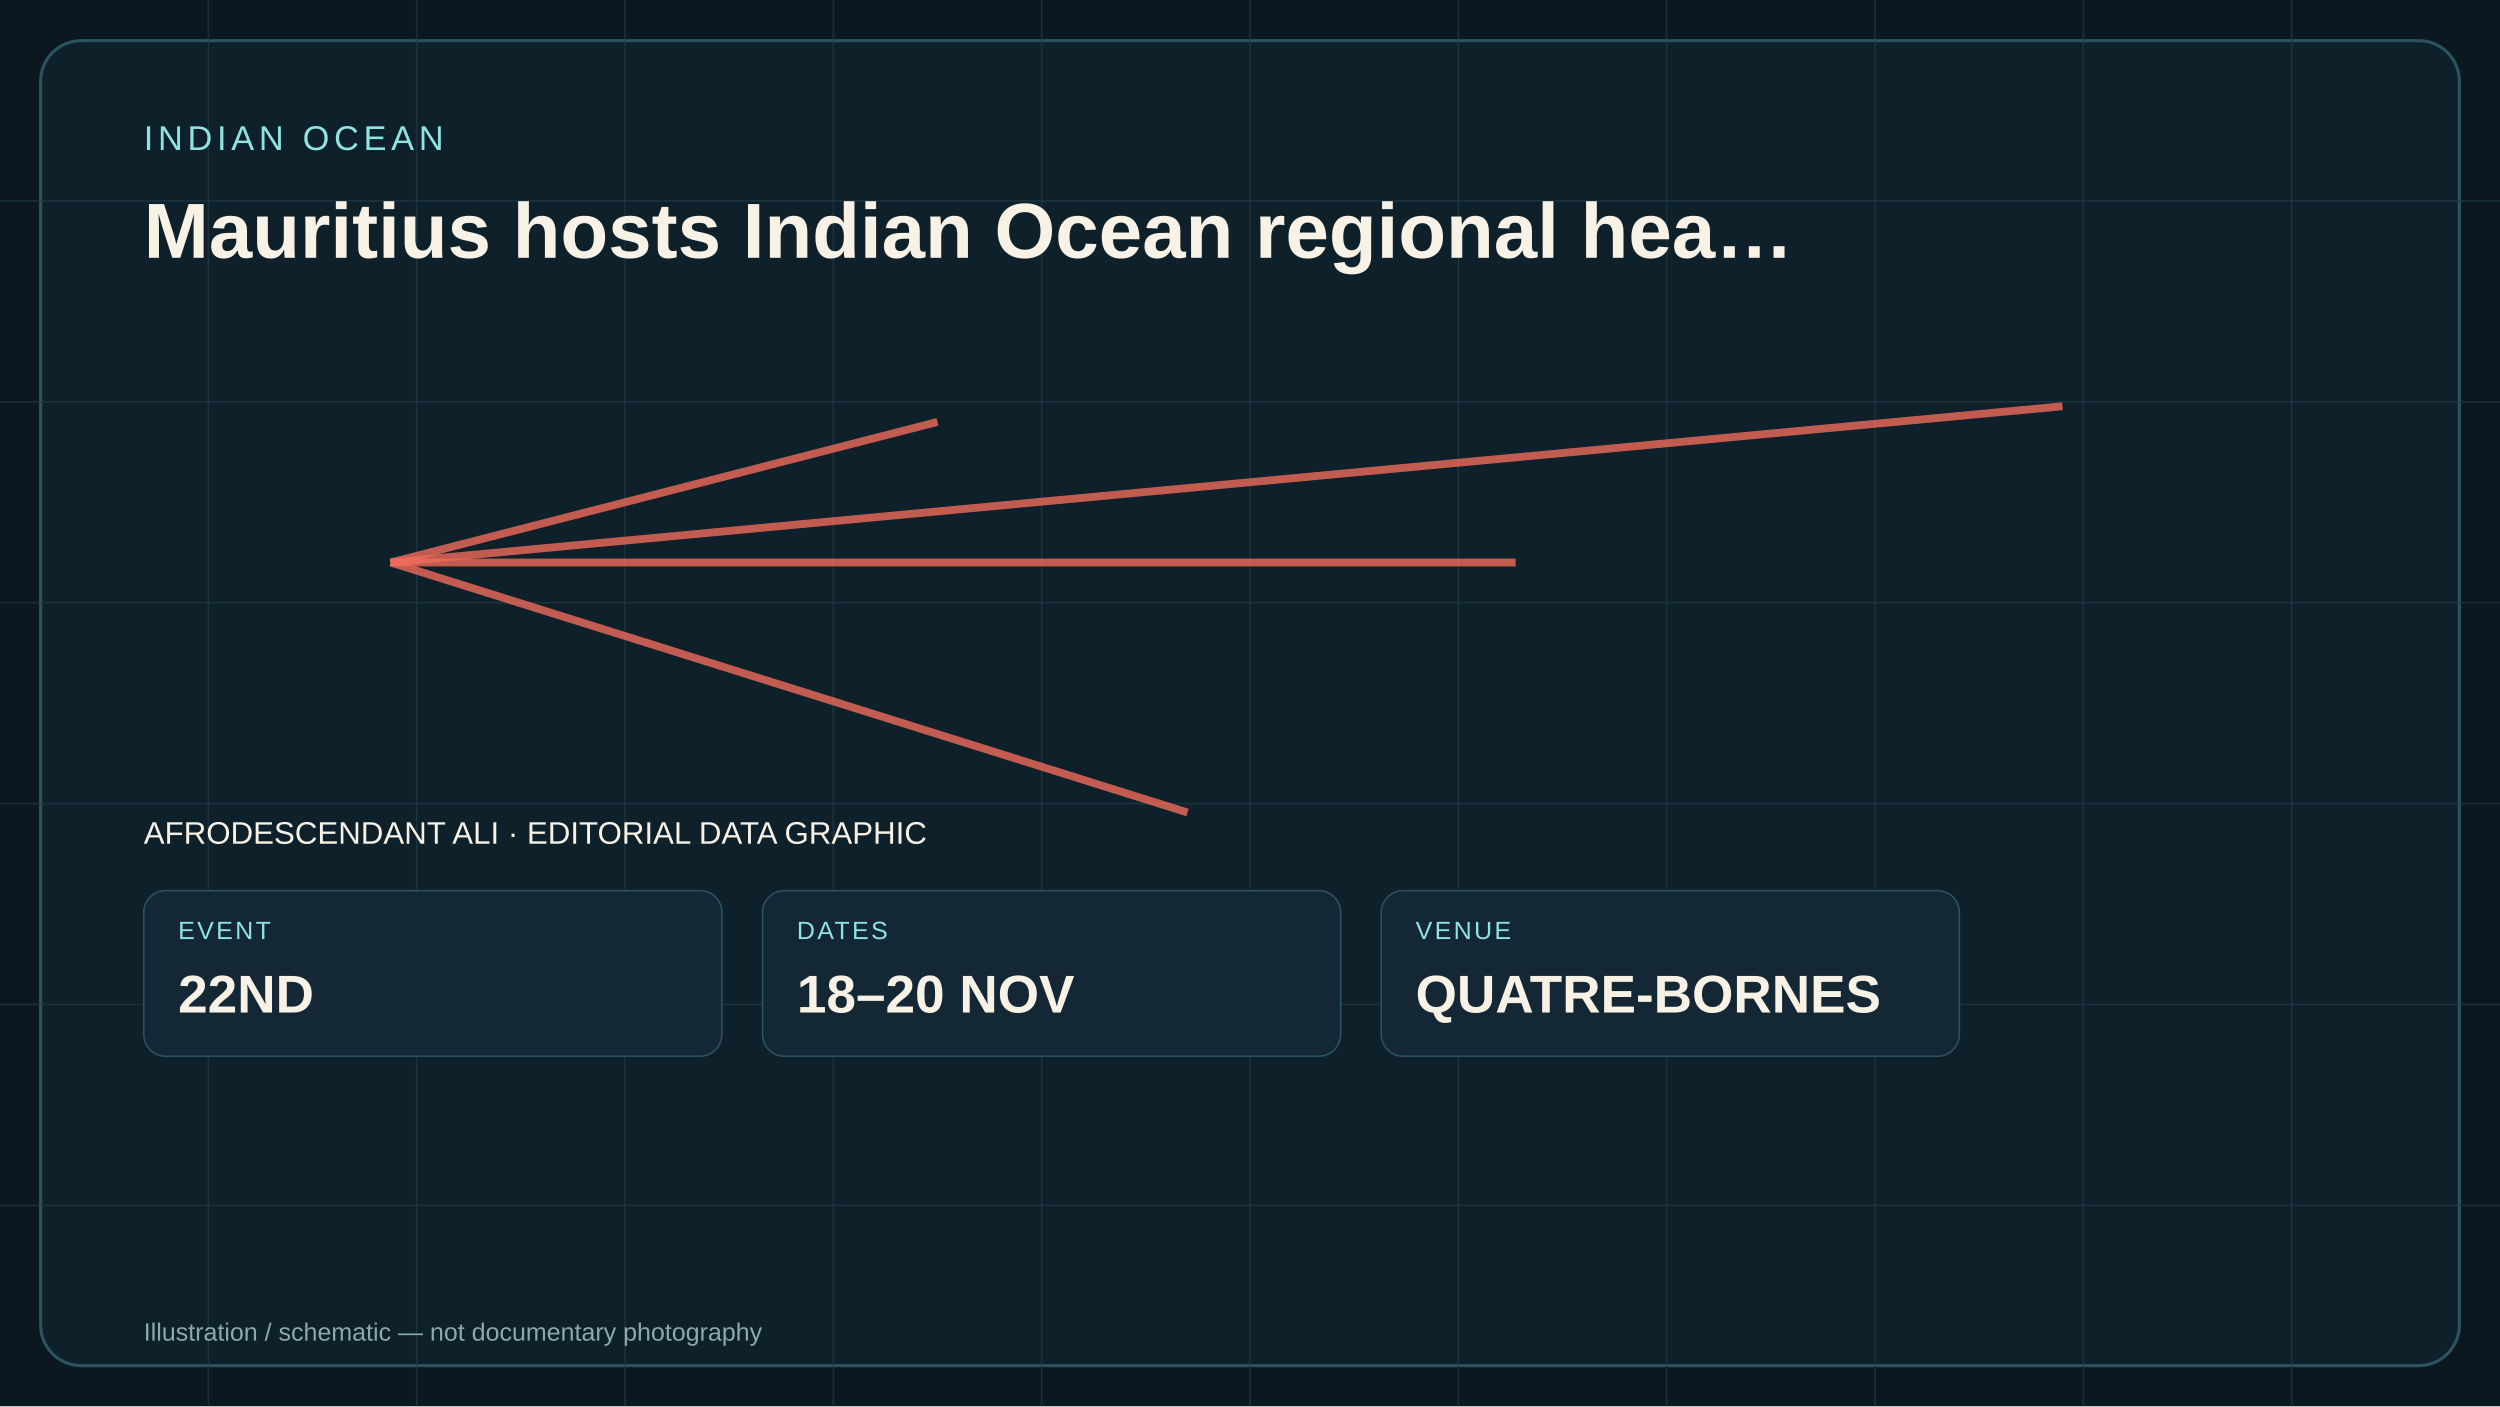
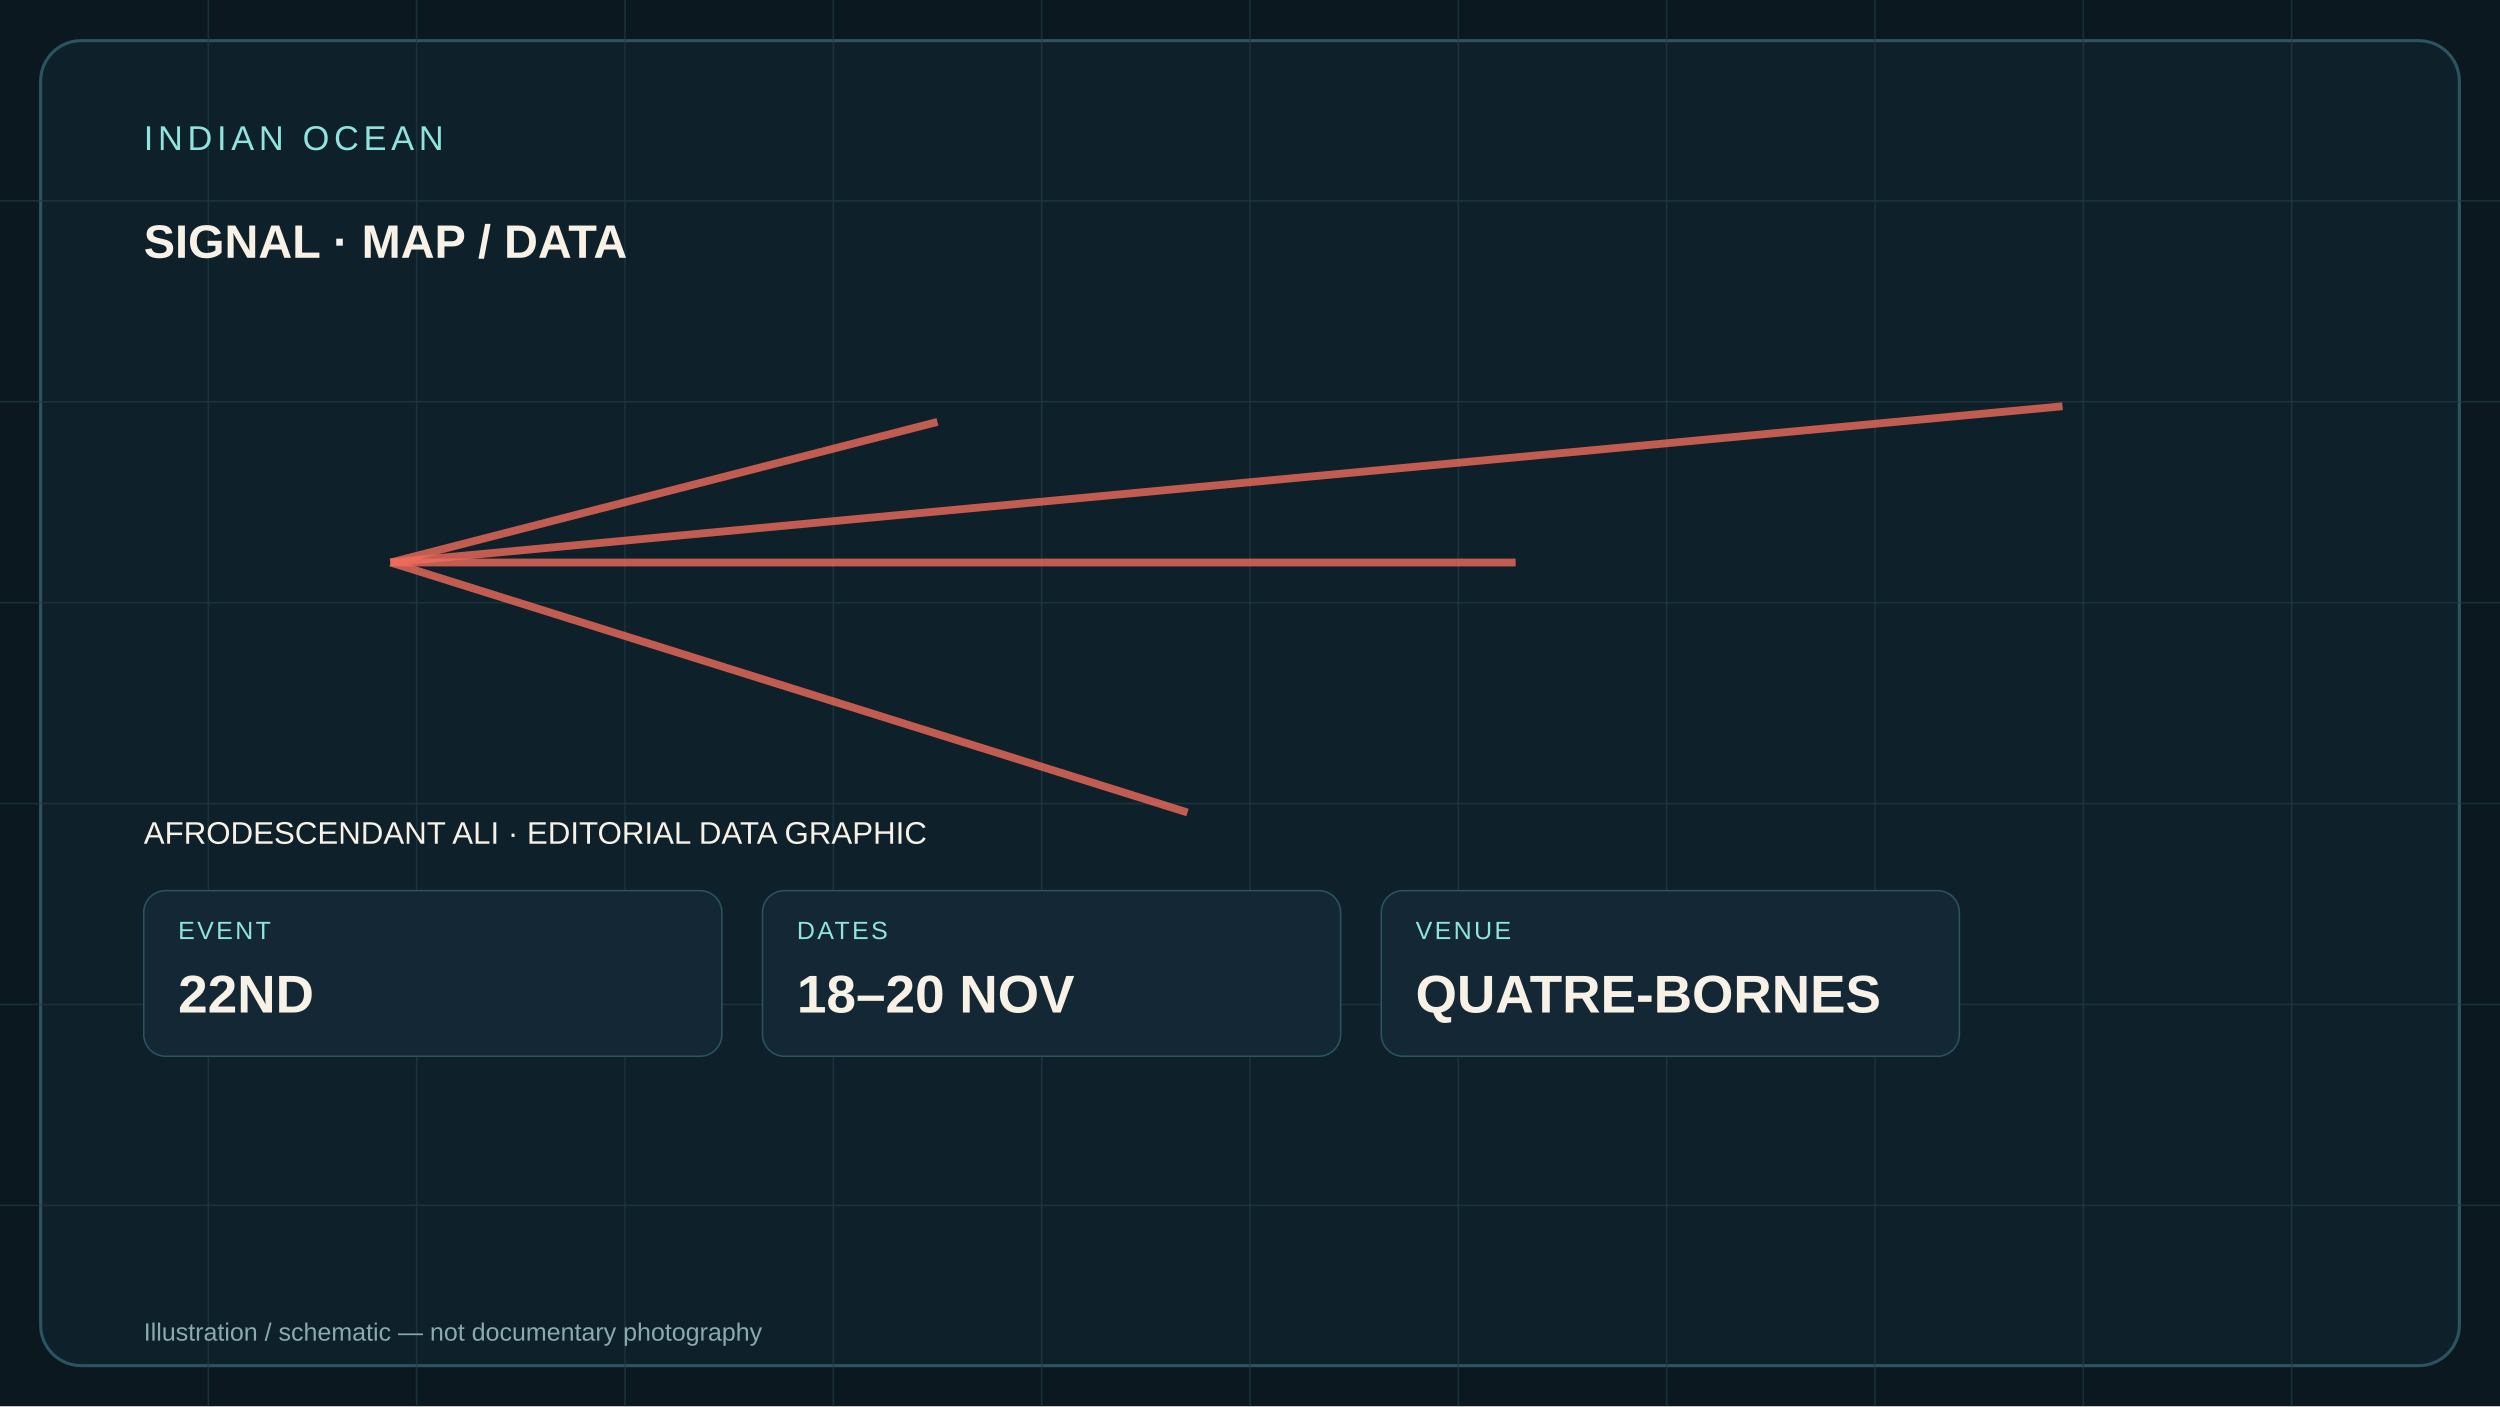
<svg xmlns="http://www.w3.org/2000/svg" viewBox="0 0 1600 900" role="img" aria-labelledby="t d">
  <rect width="1600" height="900" fill="#0b1820" />
  <rect x="26" y="26" width="1548" height="848" rx="26" fill="#0e202a" stroke="#2b5360" stroke-width="2" />
  <path d="M133.333 0V900" stroke="#1f3a45" stroke-width="1" opacity=".7" />
  <path d="M266.667 0V900" stroke="#1f3a45" stroke-width="1" opacity=".7" />
  <path d="M400 0V900" stroke="#1f3a45" stroke-width="1" opacity=".7" />
  <path d="M533.333 0V900" stroke="#1f3a45" stroke-width="1" opacity=".7" />
  <path d="M666.667 0V900" stroke="#1f3a45" stroke-width="1" opacity=".7" />
  <path d="M800 0V900" stroke="#1f3a45" stroke-width="1" opacity=".7" />
  <path d="M933.333 0V900" stroke="#1f3a45" stroke-width="1" opacity=".7" />
  <path d="M1066.667 0V900" stroke="#1f3a45" stroke-width="1" opacity=".7" />
  <path d="M1200 0V900" stroke="#1f3a45" stroke-width="1" opacity=".7" />
  <path d="M1333.333 0V900" stroke="#1f3a45" stroke-width="1" opacity=".7" />
  <path d="M1466.667 0V900" stroke="#1f3a45" stroke-width="1" opacity=".7" />
  <path d="M0 128.571H1600" stroke="#1f3a45" stroke-width="1" opacity=".7" />
  <path d="M0 257.143H1600" stroke="#1f3a45" stroke-width="1" opacity=".7" />
  <path d="M0 385.714H1600" stroke="#1f3a45" stroke-width="1" opacity=".7" />
  <path d="M0 514.286H1600" stroke="#1f3a45" stroke-width="1" opacity=".7" />
  <path d="M0 642.857H1600" stroke="#1f3a45" stroke-width="1" opacity=".7" />
  <path d="M0 771.429H1600" stroke="#1f3a45" stroke-width="1" opacity=".7" />
  <text x="92" y="96" fill="#8fe4de" font-size="22" font-family="Arial,sans-serif" letter-spacing="3">INDIAN OCEAN</text>
-   <text x="92" y="165" fill="#f7f1e6" font-size="50" font-weight="700" font-family="Arial,sans-serif">Mauritius hosts Indian Ocean regional hea…</text>
+   <text x="92" y="165" fill="#f7f1e6" font-size="30" font-weight="700" font-family="Arial,sans-serif">SIGNAL · MAP / DATA</text>
  <g>
    <line x1="250" y1="360" x2="600" y2="270" stroke="#ef6c5b" stroke-width="5" opacity=".8" />
    <line x1="250" y1="360" x2="970" y2="360" stroke="#ef6c5b" stroke-width="5" opacity=".8" />
    <line x1="250" y1="360" x2="1320" y2="260" stroke="#ef6c5b" stroke-width="5" opacity=".8" />
    <line x1="250" y1="360" x2="760" y2="520" stroke="#ef6c5b" stroke-width="5" opacity=".8" />
  </g>
  <text x="92" y="540" fill="#f7f1e6" font-size="20" font-family="Arial,sans-serif">AFRODESCENDANT ALI · EDITORIAL DATA GRAPHIC</text>
  <g transform="translate(92 570)">
    <rect width="370" height="106" rx="14" fill="#142735" stroke="#2b5360" />
    <text x="22" y="31" fill="#8fe4de" font-size="16" font-family="Arial,sans-serif" letter-spacing="1.5">EVENT</text>
    <text x="22" y="78" fill="#f7f1e6" font-size="34" font-weight="700" font-family="Arial,sans-serif">22ND</text>
  </g>
  <g transform="translate(488 570)">
    <rect width="370" height="106" rx="14" fill="#142735" stroke="#2b5360" />
    <text x="22" y="31" fill="#8fe4de" font-size="16" font-family="Arial,sans-serif" letter-spacing="1.5">DATES</text>
    <text x="22" y="78" fill="#f7f1e6" font-size="34" font-weight="700" font-family="Arial,sans-serif">18–20 NOV</text>
  </g>
  <g transform="translate(884 570)">
    <rect width="370" height="106" rx="14" fill="#142735" stroke="#2b5360" />
    <text x="22" y="31" fill="#8fe4de" font-size="16" font-family="Arial,sans-serif" letter-spacing="1.5">VENUE</text>
    <text x="22" y="78" fill="#f7f1e6" font-size="34" font-weight="700" font-family="Arial,sans-serif">QUATRE-BORNES</text>
  </g>
  <text x="92" y="858" fill="#8aaab0" font-size="16" font-family="Arial,sans-serif">Illustration / schematic — not documentary photography</text>
</svg>
